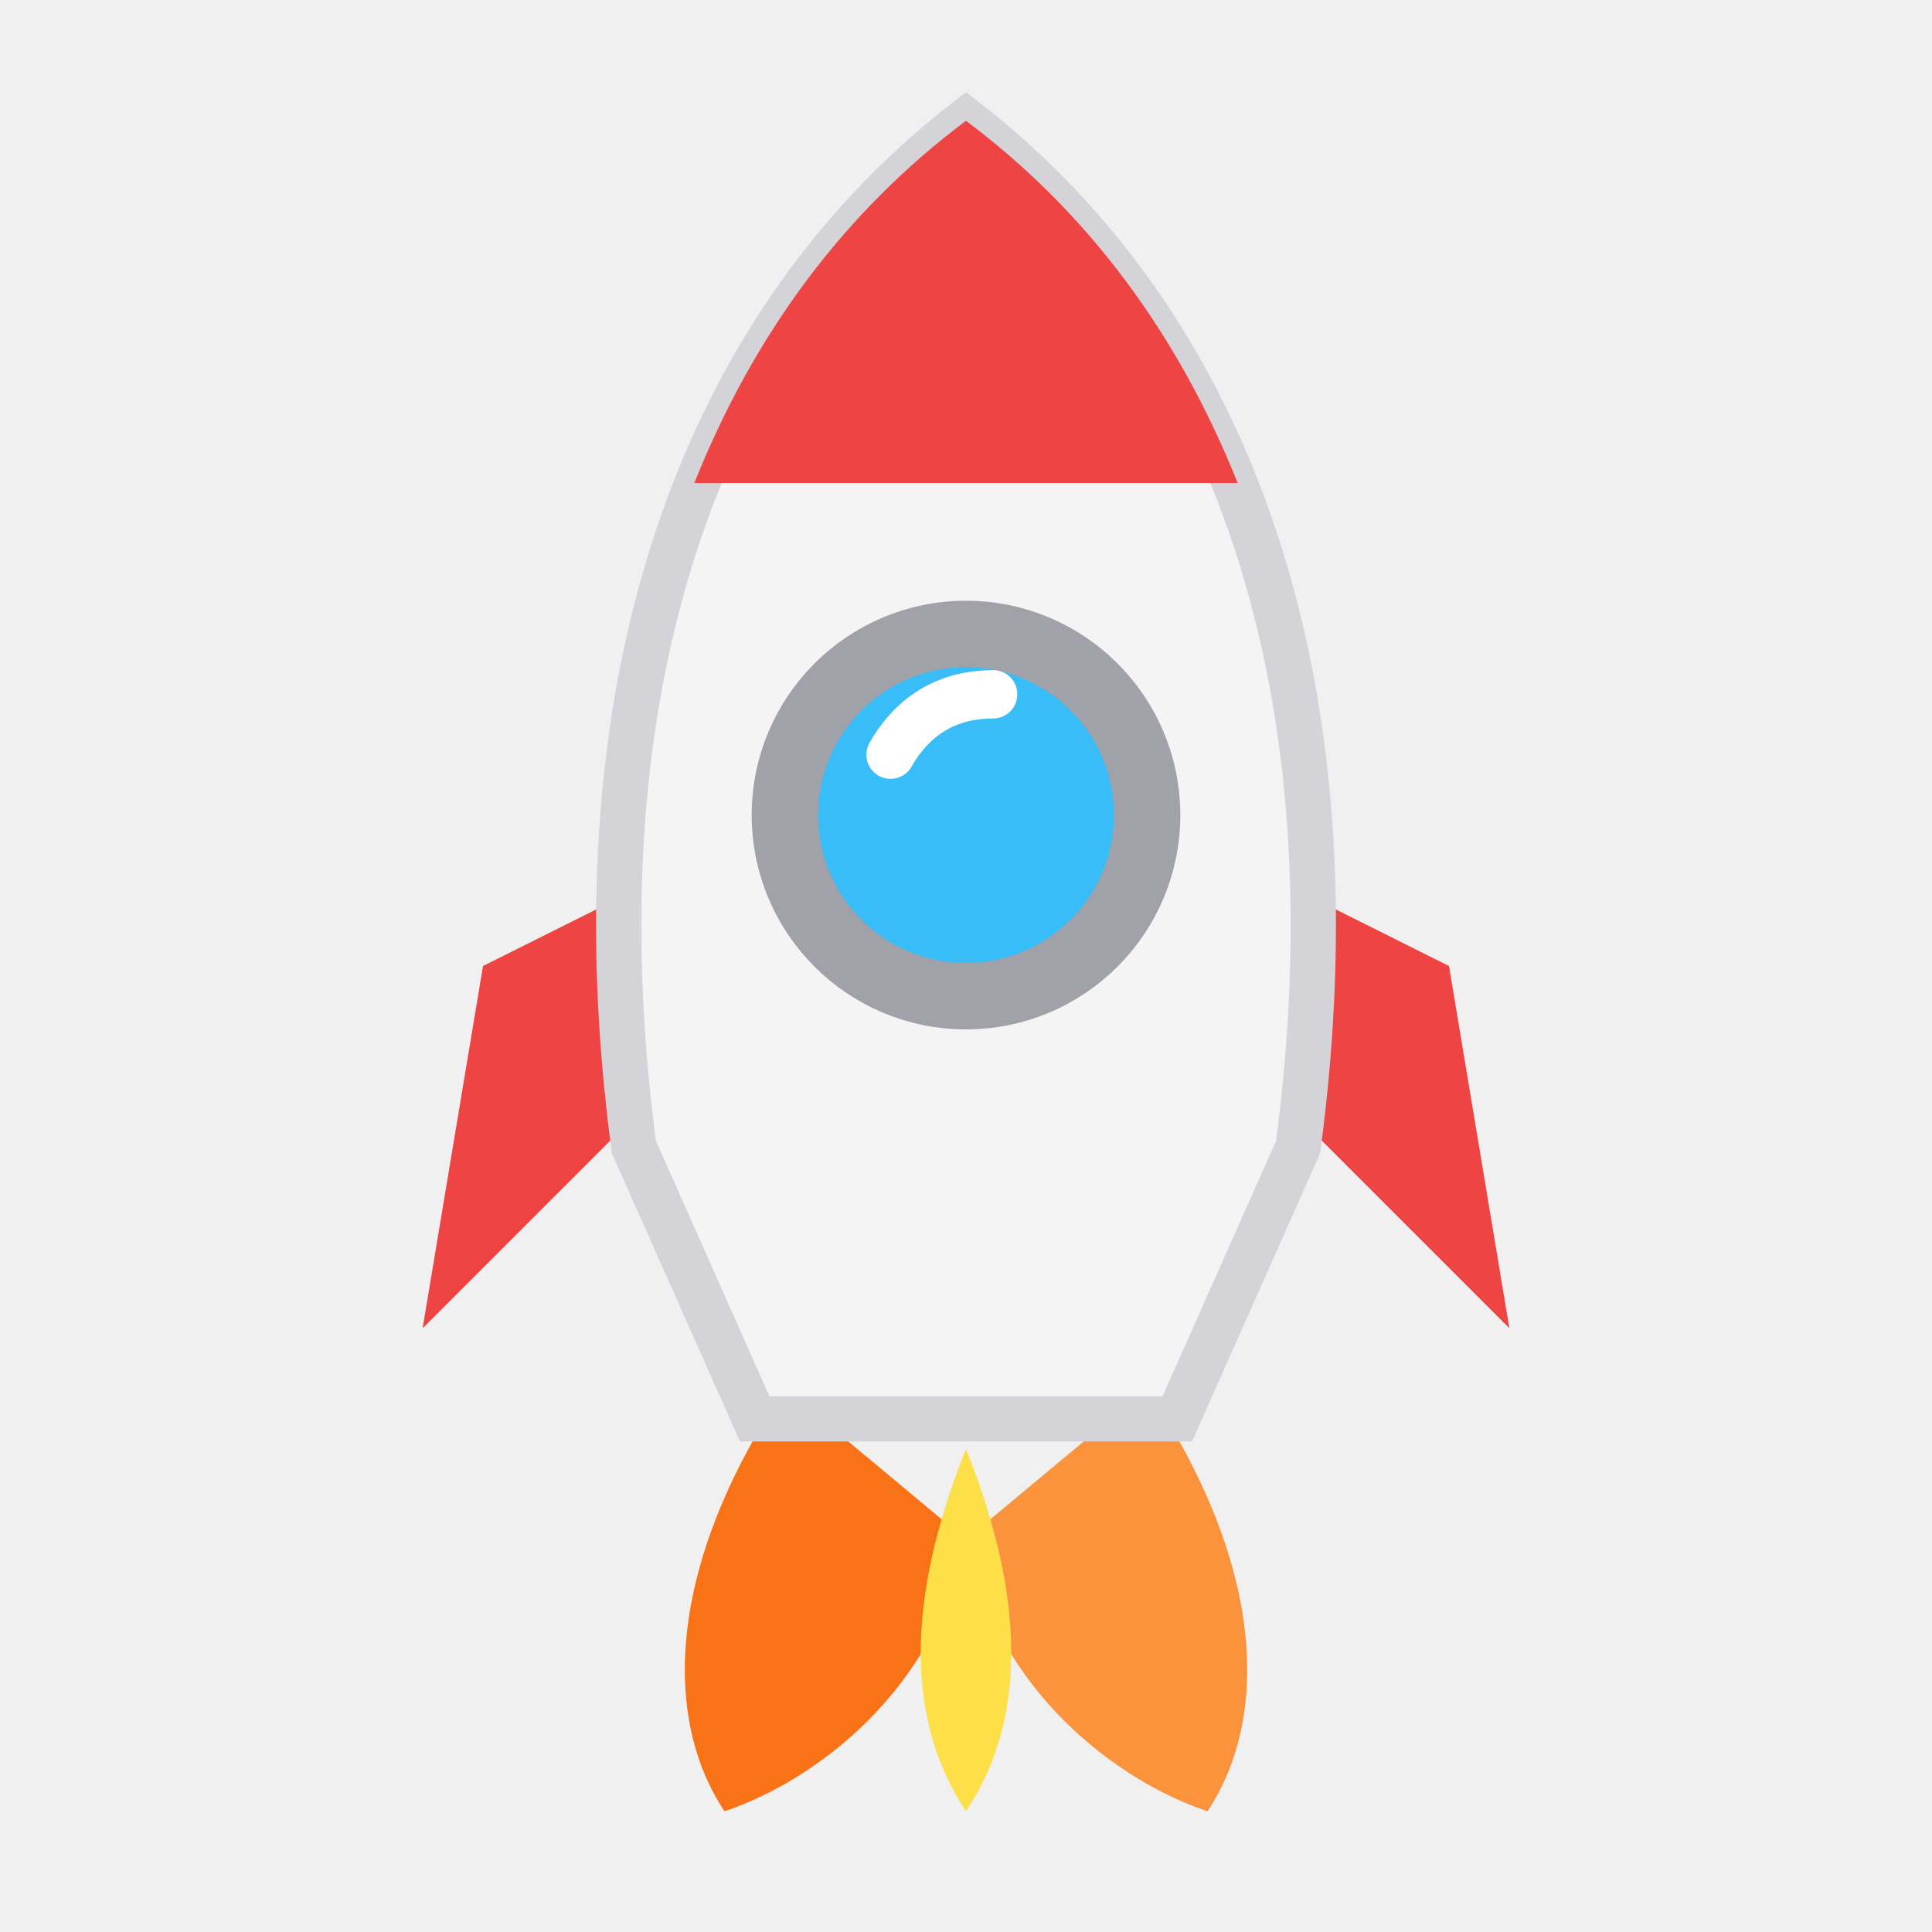
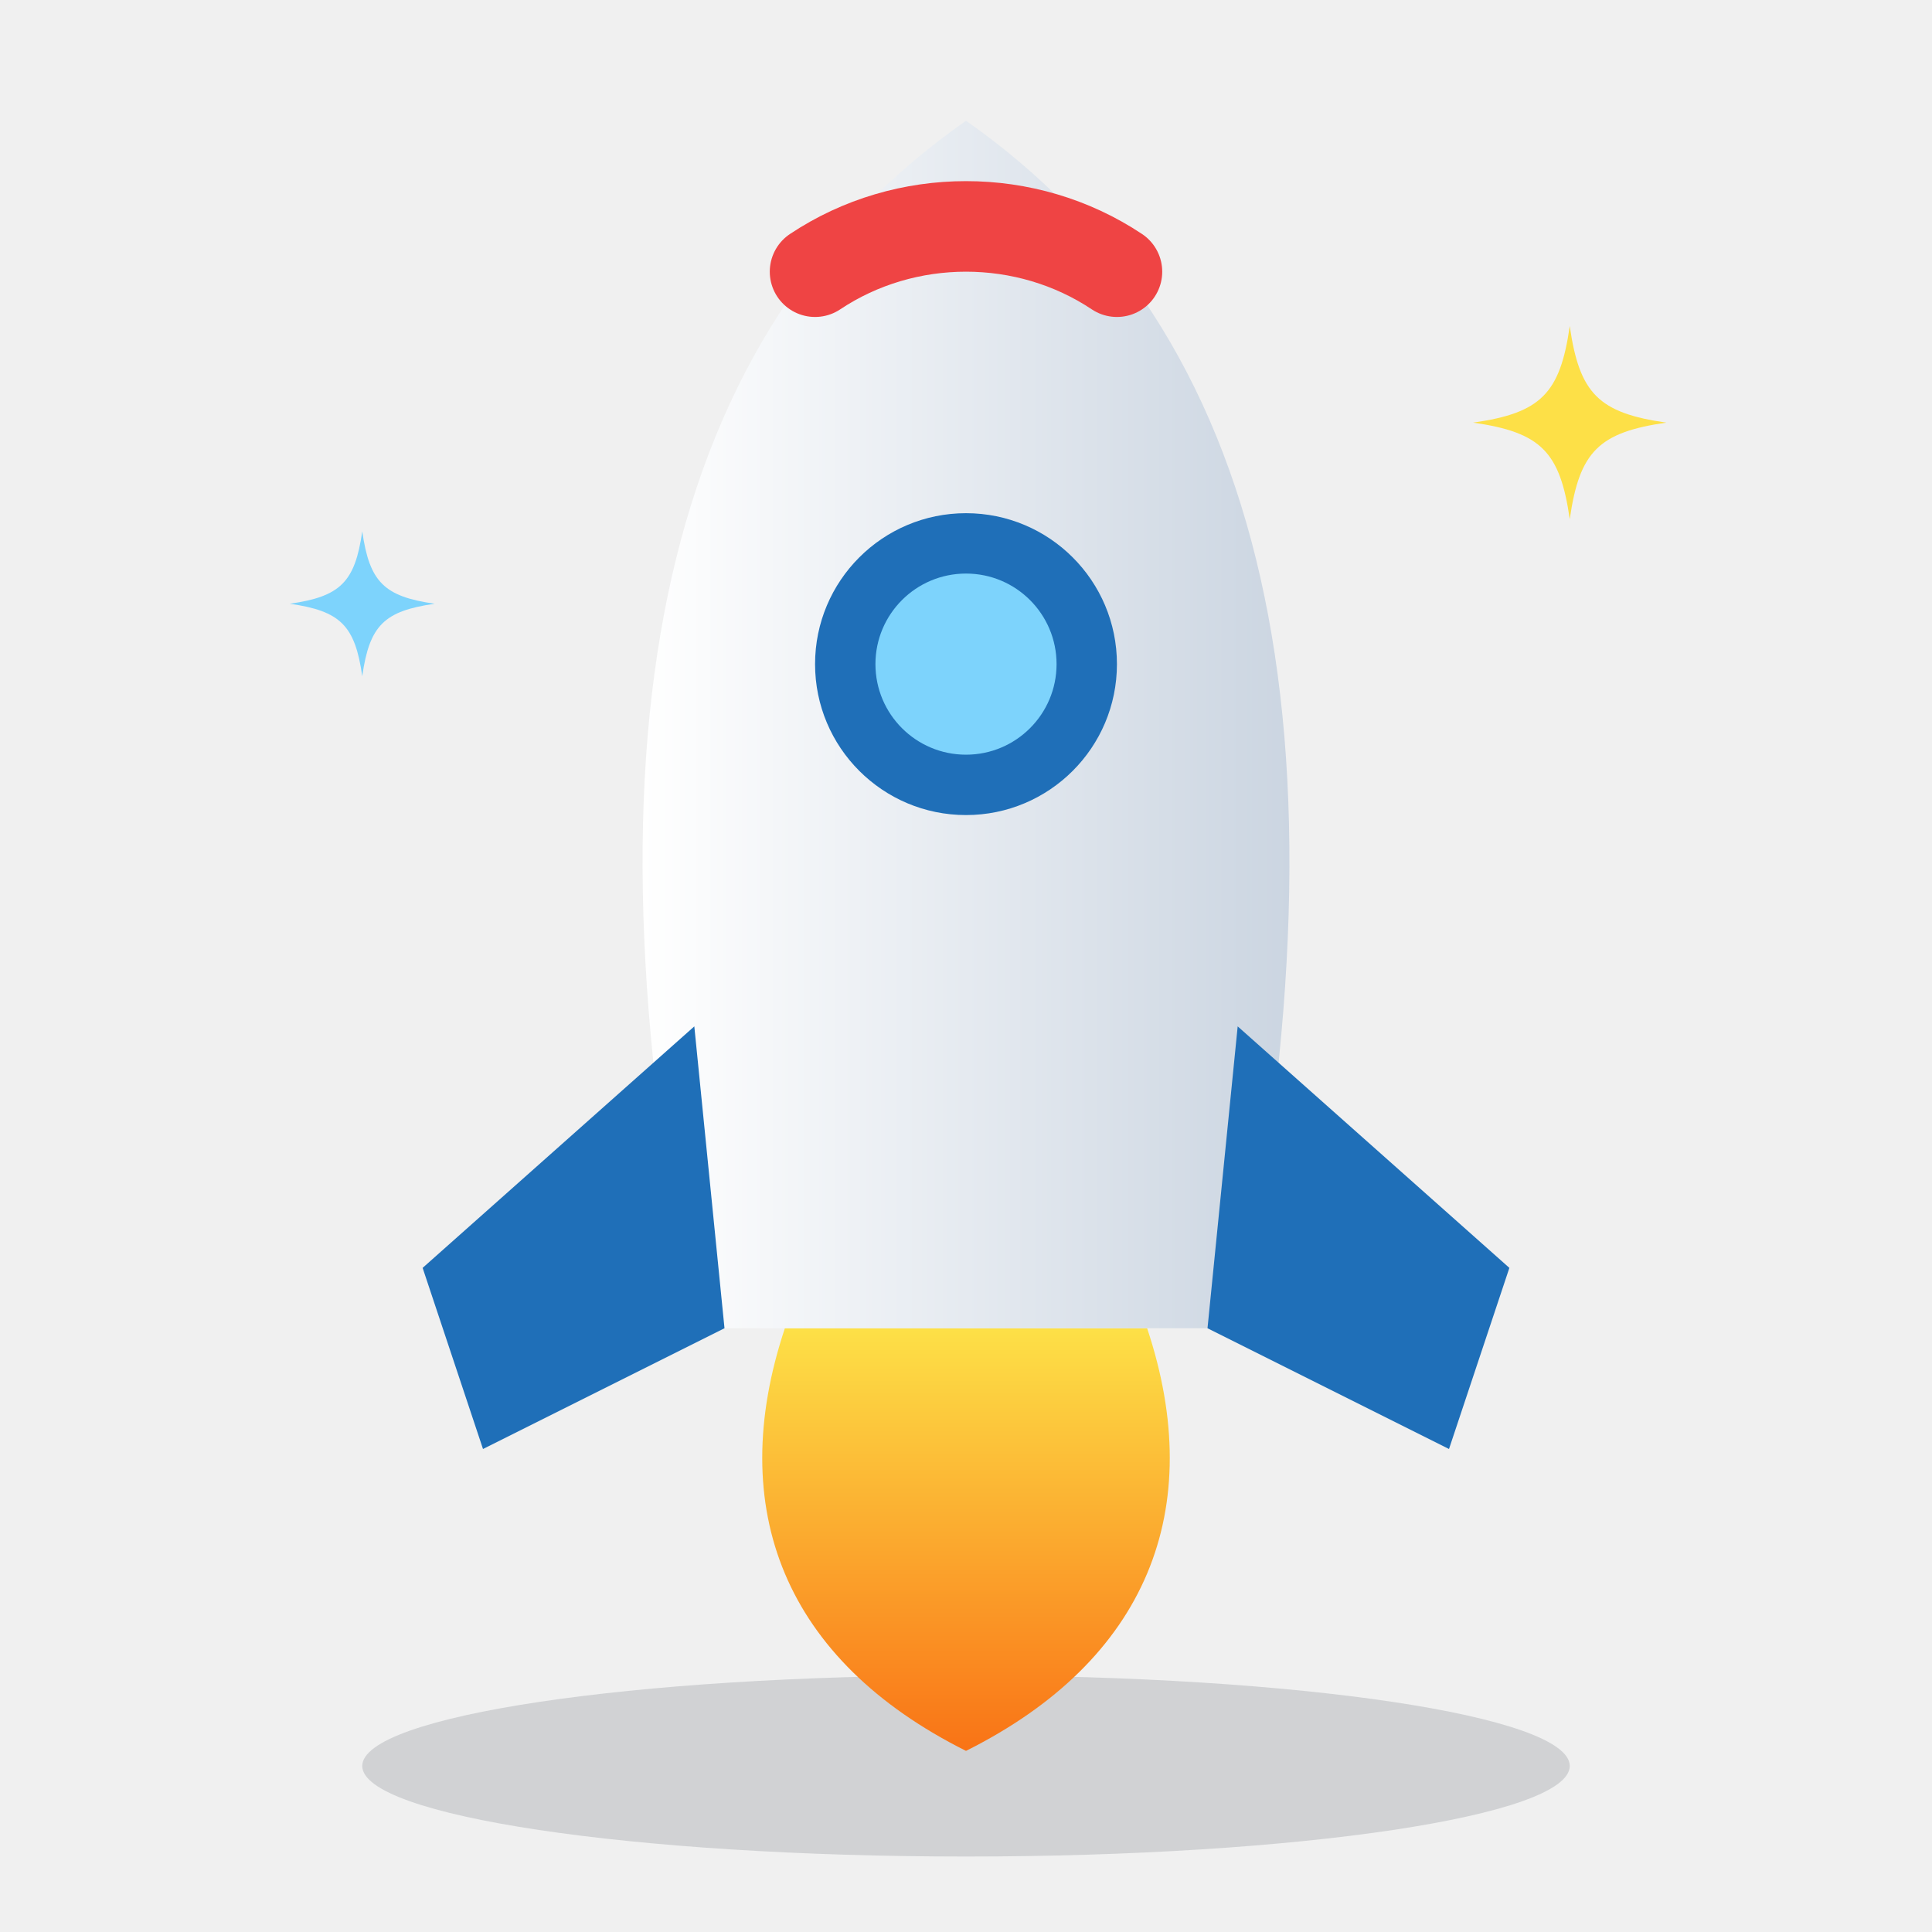
<svg xmlns="http://www.w3.org/2000/svg" viewBox="0 0 64 64">
-   <path d="M26 46c-4 6-4 11-2 14 3-1 7-4 8-9" fill="#f97316" />
-   <path d="M38 46c4 6 4 11 2 14-3-1-7-4-8-9" fill="#fb923c" />
-   <path d="M32 48c-2 5-2 9 0 12 2-3 2-7 0-12z" fill="#fde047" />
-   <path d="M22 36l-8 8 2-12 8-4zM42 36l8 8-2-12-8-4z" fill="#ef4444" />
-   <path d="M32 4c9 7 13 19 11 34l-4 9H25l-4-9C19 23 23 11 32 4z" fill="#f4f4f5" stroke="#d4d4d8" stroke-width="1.5" />
-   <path d="M32 4c4 3 7 7 9 12H23c2-5 5-9 9-12z" fill="#ef4444" />
-   <circle cx="32" cy="27" r="6" fill="#38bdf8" stroke="#a1a1aa" stroke-width="2.2" />
-   <path d="M29.5 25c.8-1.4 2-2 3.4-2" stroke="#fff" stroke-width="1.6" stroke-linecap="round" />
+   <defs>
+     <linearGradient id="r" x1="0" y1="0" x2="1" y2="0">
+       <stop offset="0" stop-color="#ffffff" />
+       <stop offset="1" stop-color="#cbd5e1" />
+     </linearGradient>
+     <linearGradient id="f" x1="0" y1="0" x2="0" y2="1">
+       <stop offset="0" stop-color="#fde047" />
+       <stop offset="1" stop-color="#f97316" />
+     </linearGradient>
+   </defs>
+   <ellipse cx="32" cy="58.5" rx="20" ry="3" fill="#0b1726" opacity=".14" />
+   <path d="M26 44c-2 6 0 11 6 14 6-3 8-8 6-14z" fill="url(#f)" />
+   <path d="M32 4c10 7 13 20 9 40H23C19 24 22 11 32 4z" fill="url(#r)" />
+   <path d="M23 34l-9 8 2 6 8-4zM41 34l9 8-2 6-8-4z" fill="#1f6fb8" />
+   <circle cx="32" cy="22" r="5" fill="#1f6fb8" />
+   <circle cx="32" cy="22" r="3" fill="#7dd3fc" />
+   <path d="M27 9c3-2 7-2 10 0" stroke="#ef4444" stroke-width="3" fill="none" stroke-linecap="round" />
+   <path transform="translate(52 14) scale(0.8)" d="M0-4C.4-1.2 1.2-.4 4 0 1.2.4.4 1.2 0 4-.4 1.2-1.2.4-4 0-1.2-.4-.4-1.2 0-4z" fill="#fde047" />
+   <path transform="translate(12 20) scale(0.6)" d="M0-4C.4-1.2 1.2-.4 4 0 1.2.4.4 1.2 0 4-.4 1.2-1.2.4-4 0-1.2-.4-.4-1.2 0-4z" fill="#7dd3fc" />
</svg>
